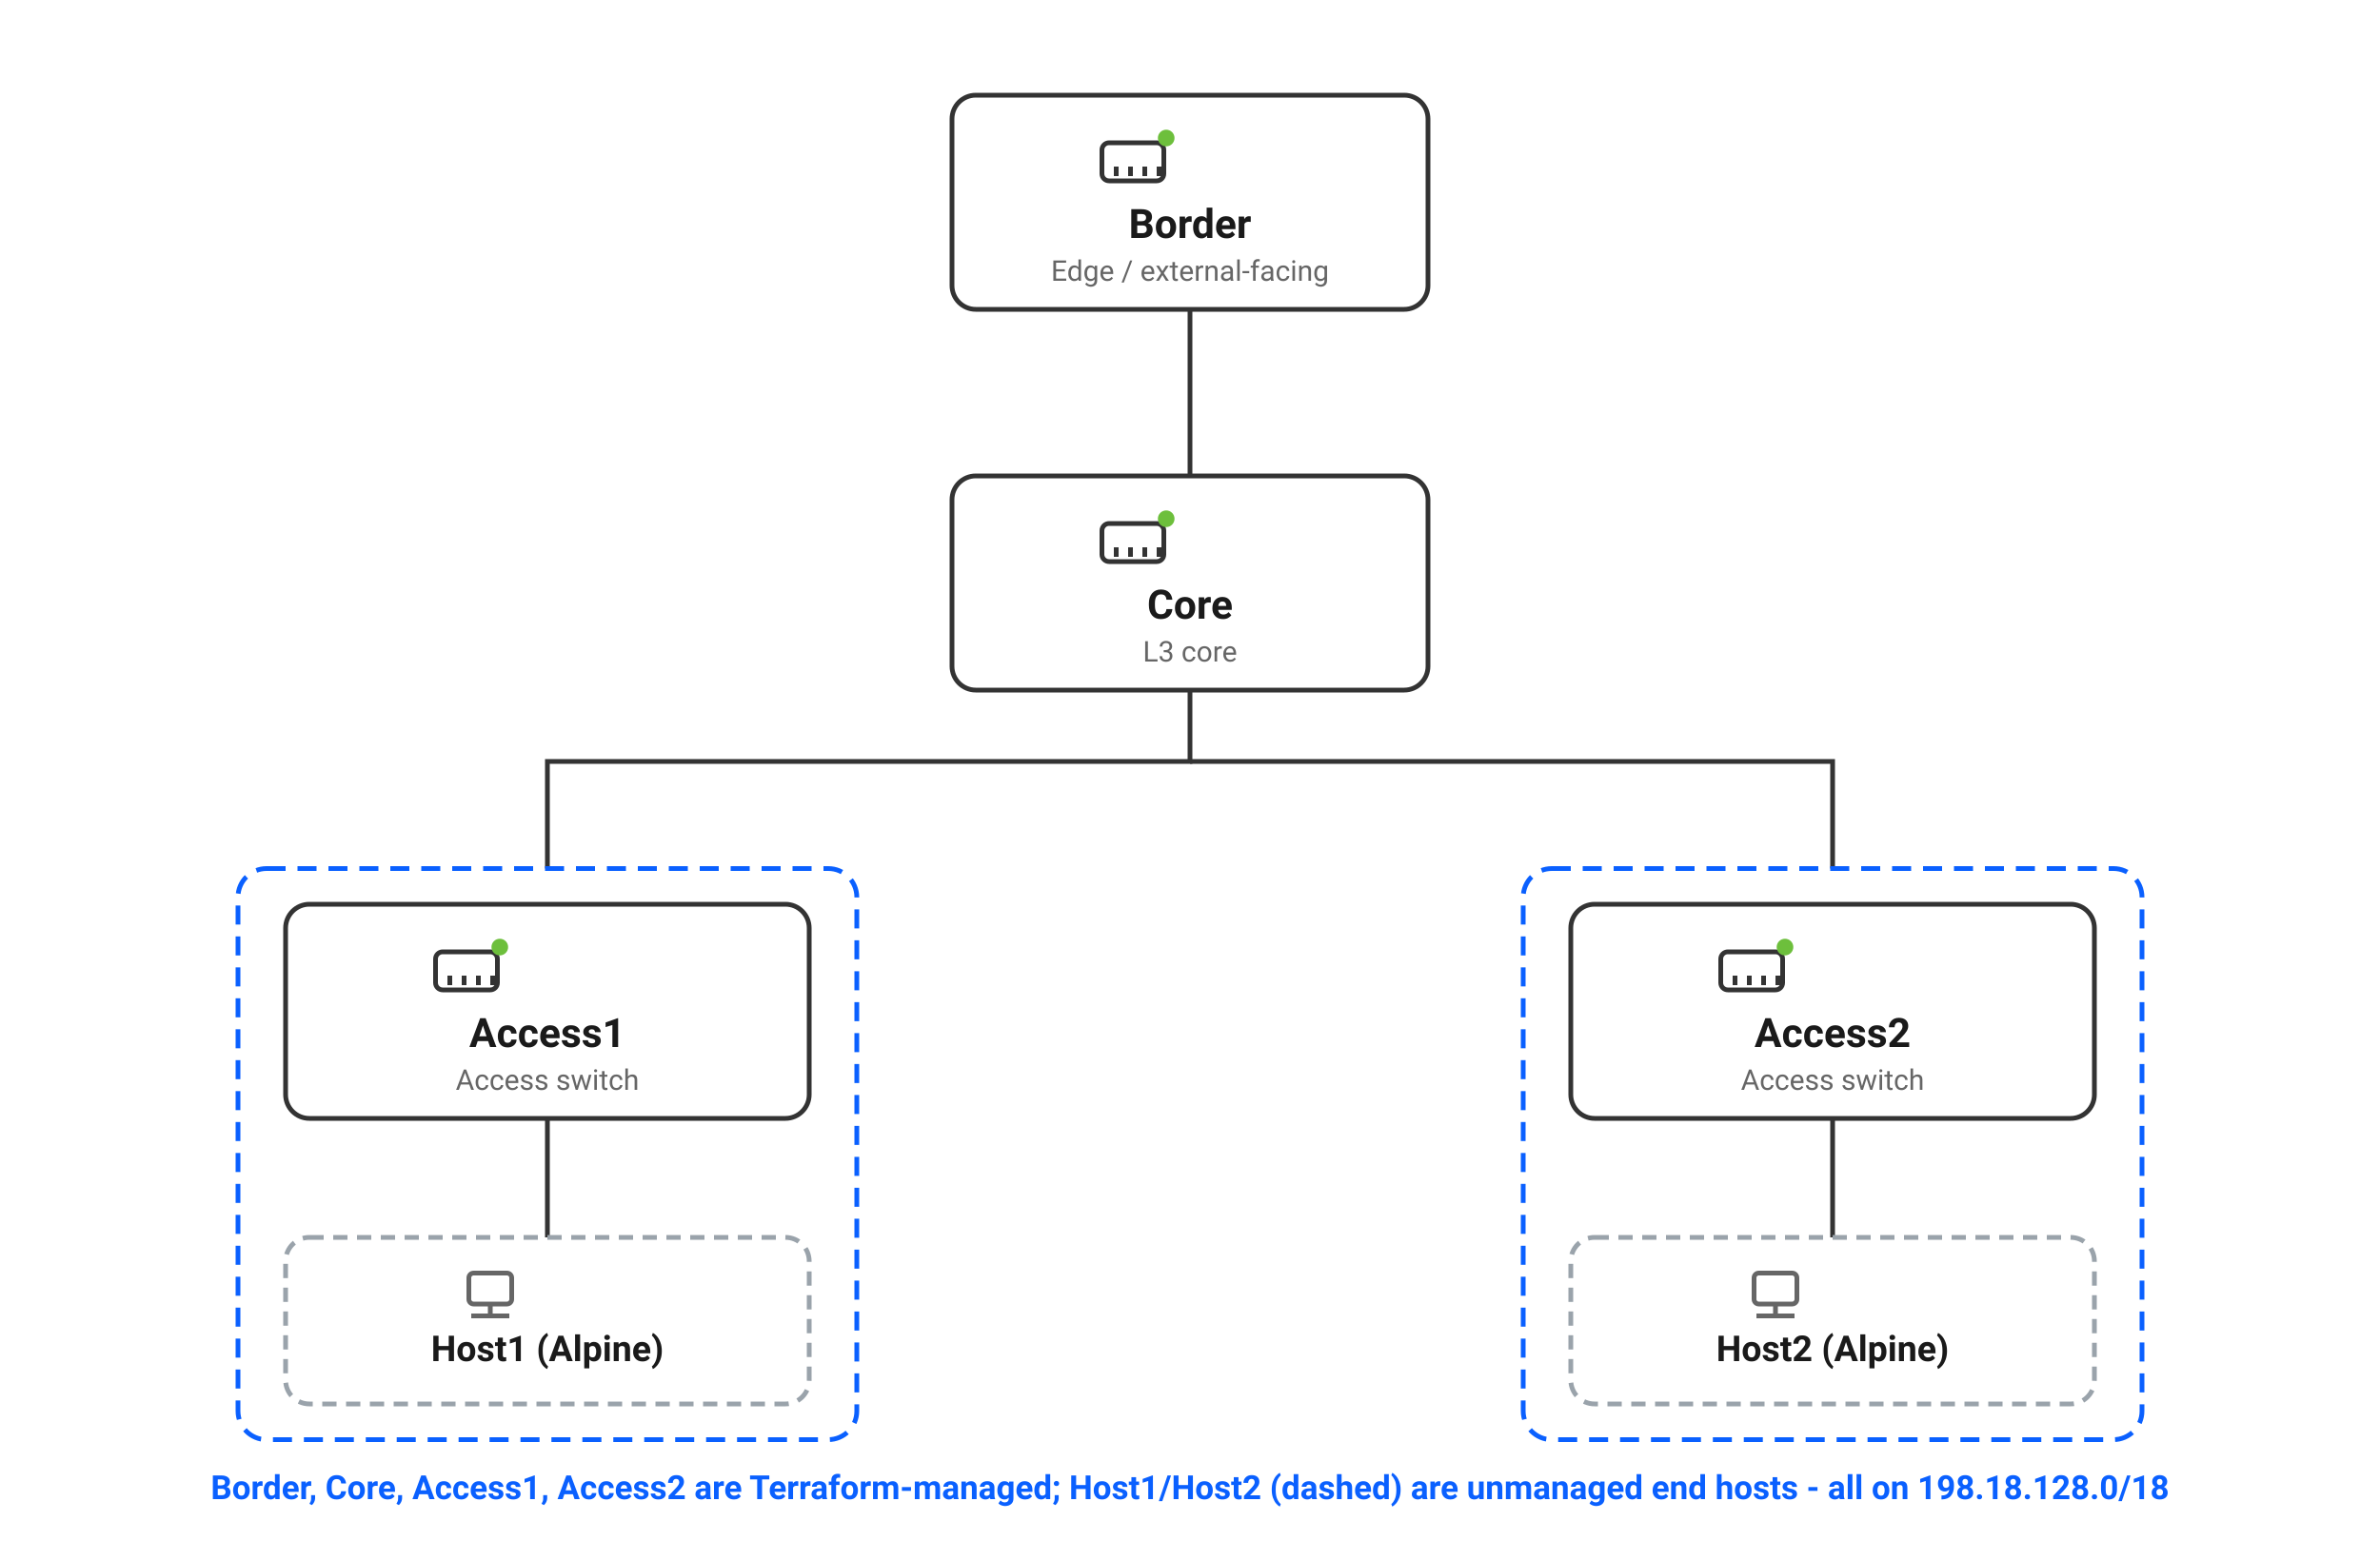
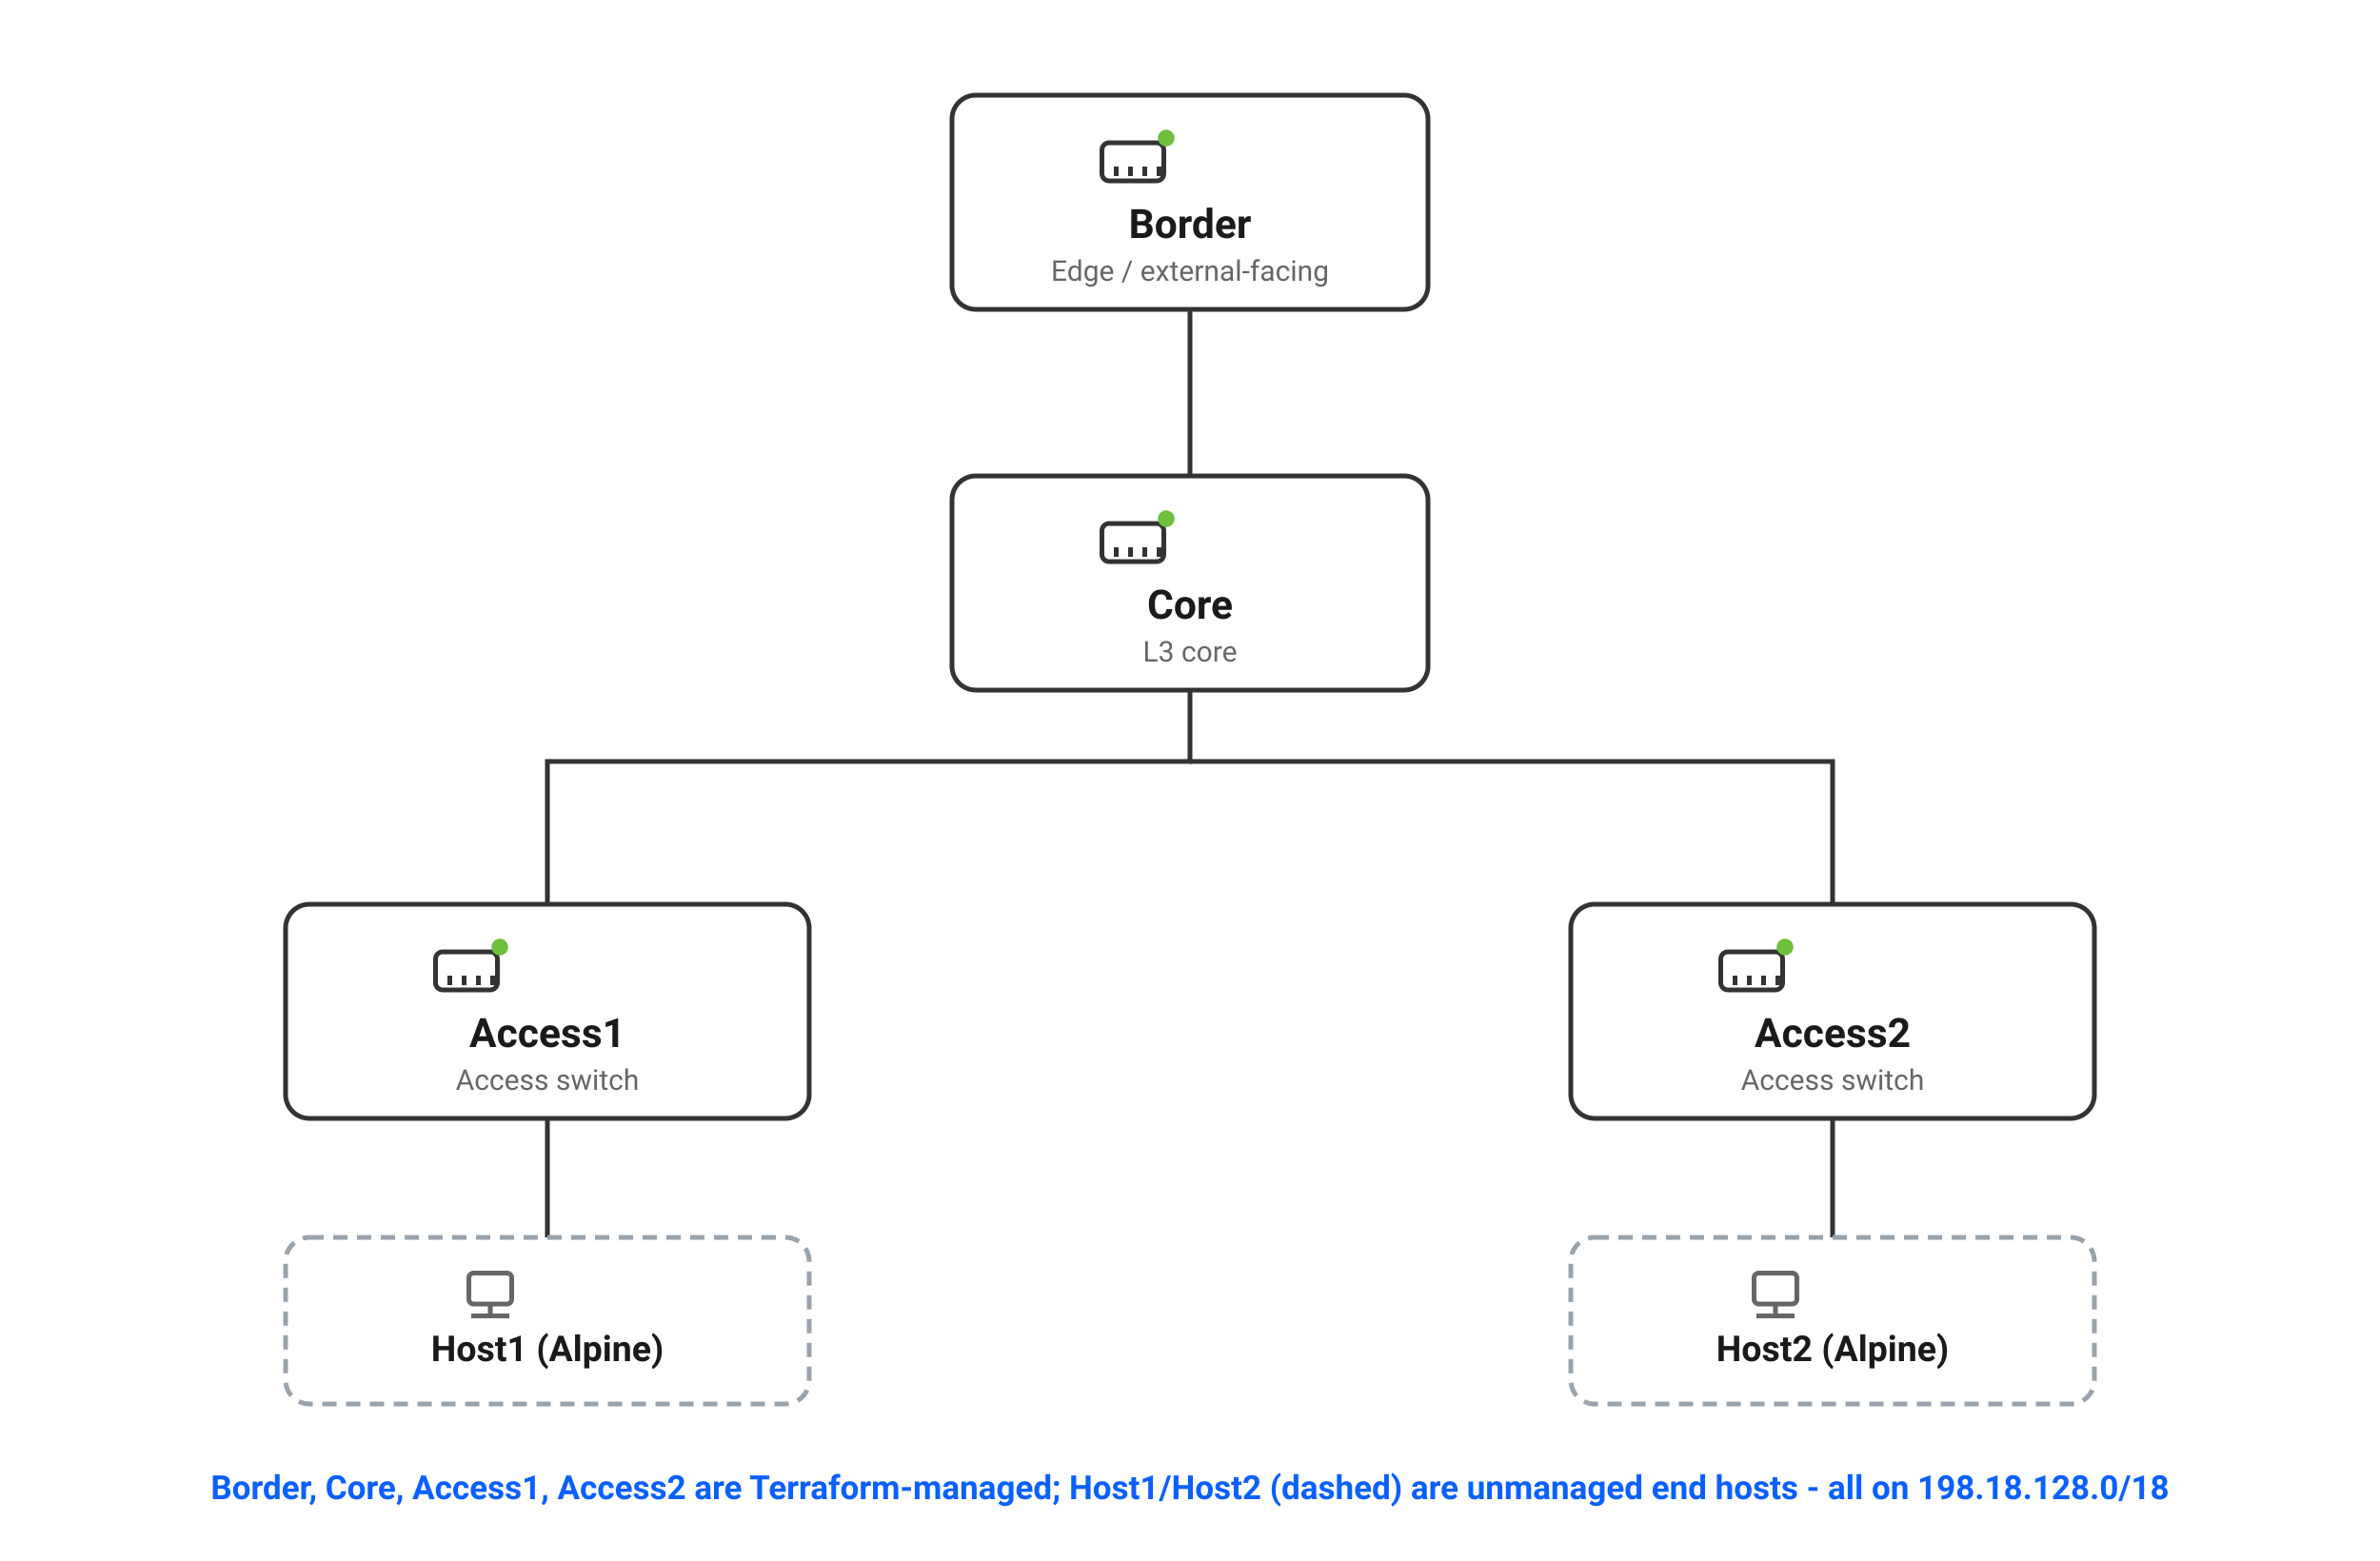
- <svg xmlns="http://www.w3.org/2000/svg" width="1000" height="656" viewBox="0 0 1000 656" font-family="Roboto, Helvetica, Arial, sans-serif" role="img" aria-labelledby="t d">
-   <rect width="1000" height="656" fill="#ffffff" />
-   <g stroke="#333333" stroke-width="2" fill="none">
-     <line x1="500" y1="130" x2="500" y2="200" />
-     <path d="M500,290 L500,320 L230,320 L230,365" />
-     <path d="M500,320 L770,320 L770,365" />
-     <line x1="230" y1="470" x2="230" y2="520" />
-     <line x1="770" y1="470" x2="770" y2="520" />
-   </g>
-   <g stroke="#0a60ff" stroke-width="2" fill="none" stroke-dasharray="8 5">
-     <rect x="100" y="365" width="260" height="240" rx="12" />
-     <rect x="640" y="365" width="260" height="240" rx="12" />
+ <svg xmlns="http://www.w3.org/2000/svg" width="2000" height="1312" viewBox="0 0 2000 1312" font-family="Roboto, Helvetica, Arial, sans-serif" role="img" aria-labelledby="t d">
+   <rect width="2000" height="1312" fill="#ffffff" />
+   <g stroke="#333333" stroke-width="4" fill="none">
+     <line x1="1000" y1="260" x2="1000" y2="400" />
+     <path d="M1000,580 L1000,640 L460,640 L460,760" />
+     <path d="M1000,640 L1540,640 L1540,760" />
+     <line x1="460" y1="940" x2="460" y2="1040" />
+     <line x1="1540" y1="940" x2="1540" y2="1040" />
  </g>
  <g>
-     <rect x="400" y="40" width="200" height="90" rx="10" fill="#ffffff" stroke="#333333" stroke-width="2" />
-     <rect x="463" y="60" width="26" height="16" rx="3" fill="none" stroke="#333333" stroke-width="2" />
-     <rect x="468" y="70" width="2" height="4" fill="#333333" />
-     <rect x="474" y="70" width="2" height="4" fill="#333333" />
-     <rect x="480" y="70" width="2" height="4" fill="#333333" />
-     <rect x="486" y="70" width="2" height="4" fill="#333333" />
-     <circle cx="490" cy="58" r="3.5" fill="#6dbf3c" />
-     <text x="500" y="100" text-anchor="middle" font-size="17" font-weight="700" fill="#1a1a1a">Border</text>
-     <text x="500" y="118" text-anchor="middle" font-size="12" fill="#666666">Edge / external-facing</text>
+     <rect x="800" y="80" width="400" height="180" rx="20" fill="#ffffff" stroke="#333333" stroke-width="4" />
+     <rect x="926" y="120" width="52" height="32" rx="6" fill="none" stroke="#333333" stroke-width="4" />
+     <rect x="936" y="140" width="4" height="8" fill="#333333" />
+     <rect x="948" y="140" width="4" height="8" fill="#333333" />
+     <rect x="960" y="140" width="4" height="8" fill="#333333" />
+     <rect x="972" y="140" width="4" height="8" fill="#333333" />
+     <circle cx="980" cy="116" r="7" fill="#6dbf3c" />
+     <text x="1000" y="200" text-anchor="middle" font-size="34" font-weight="700" fill="#1a1a1a">Border</text>
+     <text x="1000" y="236" text-anchor="middle" font-size="24" fill="#666666">Edge / external-facing</text>
  </g>
  <g>
-     <rect x="400" y="200" width="200" height="90" rx="10" fill="#ffffff" stroke="#333333" stroke-width="2" />
-     <rect x="463" y="220" width="26" height="16" rx="3" fill="none" stroke="#333333" stroke-width="2" />
-     <rect x="468" y="230" width="2" height="4" fill="#333333" />
-     <rect x="474" y="230" width="2" height="4" fill="#333333" />
-     <rect x="480" y="230" width="2" height="4" fill="#333333" />
-     <rect x="486" y="230" width="2" height="4" fill="#333333" />
-     <circle cx="490" cy="218" r="3.5" fill="#6dbf3c" />
-     <text x="500" y="260" text-anchor="middle" font-size="17" font-weight="700" fill="#1a1a1a">Core</text>
-     <text x="500" y="278" text-anchor="middle" font-size="12" fill="#666666">L3 core</text>
+     <rect x="800" y="400" width="400" height="180" rx="20" fill="#ffffff" stroke="#333333" stroke-width="4" />
+     <rect x="926" y="440" width="52" height="32" rx="6" fill="none" stroke="#333333" stroke-width="4" />
+     <rect x="936" y="460" width="4" height="8" fill="#333333" />
+     <rect x="948" y="460" width="4" height="8" fill="#333333" />
+     <rect x="960" y="460" width="4" height="8" fill="#333333" />
+     <rect x="972" y="460" width="4" height="8" fill="#333333" />
+     <circle cx="980" cy="436" r="7" fill="#6dbf3c" />
+     <text x="1000" y="520" text-anchor="middle" font-size="34" font-weight="700" fill="#1a1a1a">Core</text>
+     <text x="1000" y="556" text-anchor="middle" font-size="24" fill="#666666">L3 core</text>
  </g>
  <g>
-     <rect x="120" y="380" width="220" height="90" rx="10" fill="#ffffff" stroke="#333333" stroke-width="2" />
-     <rect x="183" y="400" width="26" height="16" rx="3" fill="none" stroke="#333333" stroke-width="2" />
-     <rect x="188" y="410" width="2" height="4" fill="#333333" />
-     <rect x="194" y="410" width="2" height="4" fill="#333333" />
-     <rect x="200" y="410" width="2" height="4" fill="#333333" />
-     <rect x="206" y="410" width="2" height="4" fill="#333333" />
-     <circle cx="210" cy="398" r="3.5" fill="#6dbf3c" />
-     <text x="230" y="440" text-anchor="middle" font-size="17" font-weight="700" fill="#1a1a1a">Access1</text>
-     <text x="230" y="458" text-anchor="middle" font-size="12" fill="#666666">Access switch</text>
+     <rect x="240" y="760" width="440" height="180" rx="20" fill="#ffffff" stroke="#333333" stroke-width="4" />
+     <rect x="366" y="800" width="52" height="32" rx="6" fill="none" stroke="#333333" stroke-width="4" />
+     <rect x="376" y="820" width="4" height="8" fill="#333333" />
+     <rect x="388" y="820" width="4" height="8" fill="#333333" />
+     <rect x="400" y="820" width="4" height="8" fill="#333333" />
+     <rect x="412" y="820" width="4" height="8" fill="#333333" />
+     <circle cx="420" cy="796" r="7" fill="#6dbf3c" />
+     <text x="460" y="880" text-anchor="middle" font-size="34" font-weight="700" fill="#1a1a1a">Access1</text>
+     <text x="460" y="916" text-anchor="middle" font-size="24" fill="#666666">Access switch</text>
  </g>
  <g>
-     <rect x="660" y="380" width="220" height="90" rx="10" fill="#ffffff" stroke="#333333" stroke-width="2" />
-     <rect x="723" y="400" width="26" height="16" rx="3" fill="none" stroke="#333333" stroke-width="2" />
-     <rect x="728" y="410" width="2" height="4" fill="#333333" />
-     <rect x="734" y="410" width="2" height="4" fill="#333333" />
-     <rect x="740" y="410" width="2" height="4" fill="#333333" />
-     <rect x="746" y="410" width="2" height="4" fill="#333333" />
-     <circle cx="750" cy="398" r="3.5" fill="#6dbf3c" />
-     <text x="770" y="440" text-anchor="middle" font-size="17" font-weight="700" fill="#1a1a1a">Access2</text>
-     <text x="770" y="458" text-anchor="middle" font-size="12" fill="#666666">Access switch</text>
+     <rect x="1320" y="760" width="440" height="180" rx="20" fill="#ffffff" stroke="#333333" stroke-width="4" />
+     <rect x="1446" y="800" width="52" height="32" rx="6" fill="none" stroke="#333333" stroke-width="4" />
+     <rect x="1456" y="820" width="4" height="8" fill="#333333" />
+     <rect x="1468" y="820" width="4" height="8" fill="#333333" />
+     <rect x="1480" y="820" width="4" height="8" fill="#333333" />
+     <rect x="1492" y="820" width="4" height="8" fill="#333333" />
+     <circle cx="1500" cy="796" r="7" fill="#6dbf3c" />
+     <text x="1540" y="880" text-anchor="middle" font-size="34" font-weight="700" fill="#1a1a1a">Access2</text>
+     <text x="1540" y="916" text-anchor="middle" font-size="24" fill="#666666">Access switch</text>
  </g>
  <g>
-     <rect x="120" y="520" width="220" height="70" rx="10" fill="#ffffff" stroke="#9aa3ab" stroke-width="2" stroke-dasharray="6 4" />
-     <rect x="197" y="535" width="18" height="13" rx="2" fill="none" stroke="#666666" stroke-width="2" />
-     <line x1="206" y1="548" x2="206" y2="553" stroke="#666666" stroke-width="2" />
-     <line x1="198" y1="553" x2="214" y2="553" stroke="#666666" stroke-width="2" />
-     <text x="230" y="572" text-anchor="middle" font-size="15" font-weight="700" fill="#1a1a1a">Host1 (Alpine)</text>
+     <rect x="240" y="1040" width="440" height="140" rx="20" fill="#ffffff" stroke="#9aa3ab" stroke-width="4" stroke-dasharray="12 8" />
+     <rect x="394" y="1070" width="36" height="26" rx="4" fill="none" stroke="#666666" stroke-width="4" />
+     <line x1="412" y1="1096" x2="412" y2="1106" stroke="#666666" stroke-width="4" />
+     <line x1="396" y1="1106" x2="428" y2="1106" stroke="#666666" stroke-width="4" />
+     <text x="460" y="1144" text-anchor="middle" font-size="30" font-weight="700" fill="#1a1a1a">Host1 (Alpine)</text>
  </g>
  <g>
-     <rect x="660" y="520" width="220" height="70" rx="10" fill="#ffffff" stroke="#9aa3ab" stroke-width="2" stroke-dasharray="6 4" />
-     <rect x="737" y="535" width="18" height="13" rx="2" fill="none" stroke="#666666" stroke-width="2" />
-     <line x1="746" y1="548" x2="746" y2="553" stroke="#666666" stroke-width="2" />
-     <line x1="738" y1="553" x2="754" y2="553" stroke="#666666" stroke-width="2" />
-     <text x="770" y="572" text-anchor="middle" font-size="15" font-weight="700" fill="#1a1a1a">Host2 (Alpine)</text>
+     <rect x="1320" y="1040" width="440" height="140" rx="20" fill="#ffffff" stroke="#9aa3ab" stroke-width="4" stroke-dasharray="12 8" />
+     <rect x="1474" y="1070" width="36" height="26" rx="4" fill="none" stroke="#666666" stroke-width="4" />
+     <line x1="1492" y1="1096" x2="1492" y2="1106" stroke="#666666" stroke-width="4" />
+     <line x1="1476" y1="1106" x2="1508" y2="1106" stroke="#666666" stroke-width="4" />
+     <text x="1540" y="1144" text-anchor="middle" font-size="30" font-weight="700" fill="#1a1a1a">Host2 (Alpine)</text>
  </g>
-   <text x="500" y="630" text-anchor="middle" font-size="14" font-weight="700" fill="#0a60ff">Border, Core, Access1, Access2 are Terraform-managed; Host1/Host2 (dashed) are unmanaged end hosts - all on 198.18.128.0/18</text>
+   <text x="1000" y="1260" text-anchor="middle" font-size="28" font-weight="700" fill="#0a60ff">Border, Core, Access1, Access2 are Terraform-managed; Host1/Host2 (dashed) are unmanaged end hosts - all on 198.18.128.0/18</text>
</svg>
